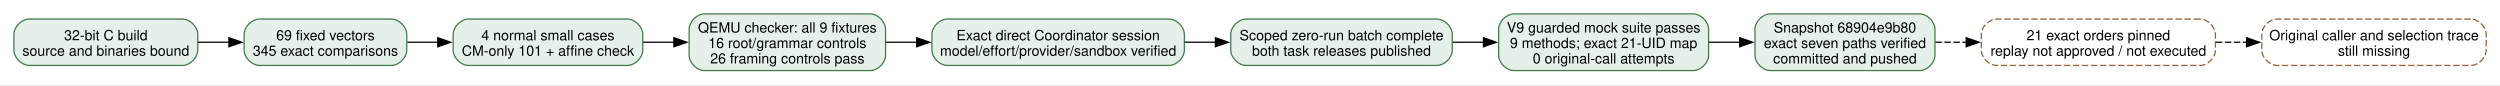
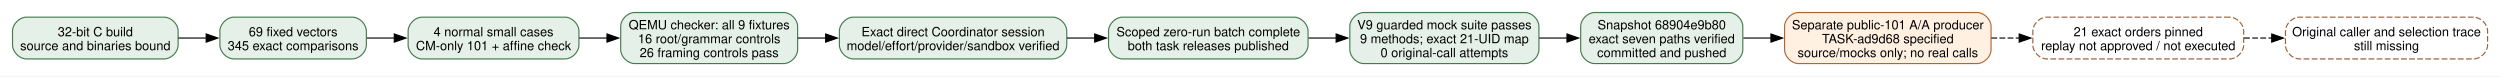
- <svg xmlns="http://www.w3.org/2000/svg" width="1941pt" height="66pt" viewBox="0.00 0.00 1941.00 66.00">
+ <svg xmlns="http://www.w3.org/2000/svg" width="2155pt" height="66pt" viewBox="0.00 0.00 2155.00 66.00">
  <g id="graph0" class="graph" transform="scale(1 1) rotate(0) translate(10.8 54.8)">
-     <polygon fill="white" stroke="none" points="-10.8,10.8 -10.8,-54.8 1930.3,-54.8 1930.3,10.8 -10.8,10.8" />
+     <polygon fill="white" stroke="none" points="-10.8,10.8 -10.8,-54.8 2144.3,-54.8 2144.3,10.8 -10.8,10.8" />
    <g id="node1" class="node">
      <path fill="#e5f1e8" stroke="#457a4e" d="M130.75,-40C130.75,-40 12,-40 12,-40 6,-40 0,-34 0,-28 0,-28 0,-16 0,-16 0,-10 6,-4 12,-4 12,-4 130.75,-4 130.75,-4 136.75,-4 142.75,-10 142.75,-16 142.75,-16 142.75,-28 142.75,-28 142.75,-34 136.75,-40 130.75,-40" />
      <text xml:space="preserve" text-anchor="middle" x="71.38" y="-23.55" font-family="Helvetica,sans-Serif" font-size="11.00">32-bit C build</text>
      <text xml:space="preserve" text-anchor="middle" x="71.38" y="-11.55" font-family="Helvetica,sans-Serif" font-size="11.00">source and binaries bound</text>
    </g>
    <g id="node2" class="node">
      <path fill="#e5f1e8" stroke="#457a4e" d="M293,-40C293,-40 190.75,-40 190.75,-40 184.75,-40 178.75,-34 178.75,-28 178.75,-28 178.75,-16 178.75,-16 178.75,-10 184.75,-4 190.75,-4 190.75,-4 293,-4 293,-4 299,-4 305,-10 305,-16 305,-16 305,-28 305,-28 305,-34 299,-40 293,-40" />
      <text xml:space="preserve" text-anchor="middle" x="241.88" y="-23.55" font-family="Helvetica,sans-Serif" font-size="11.00">69 fixed vectors</text>
      <text xml:space="preserve" text-anchor="middle" x="241.88" y="-11.55" font-family="Helvetica,sans-Serif" font-size="11.00">345 exact comparisons</text>
    </g>
    <g id="edge1" class="edge">
      <path fill="none" stroke="black" d="M142.86,-22C150.89,-22 159.09,-22 167.16,-22" />
      <polygon fill="black" stroke="black" points="166.94,-25.5 176.94,-22 166.94,-18.5 166.94,-25.5" />
    </g>
    <g id="node3" class="node">
      <path fill="#e5f1e8" stroke="#457a4e" d="M476.25,-40C476.25,-40 353,-40 353,-40 347,-40 341,-34 341,-28 341,-28 341,-16 341,-16 341,-10 347,-4 353,-4 353,-4 476.25,-4 476.25,-4 482.25,-4 488.25,-10 488.25,-16 488.25,-16 488.25,-28 488.25,-28 488.25,-34 482.25,-40 476.25,-40" />
      <text xml:space="preserve" text-anchor="middle" x="414.62" y="-23.55" font-family="Helvetica,sans-Serif" font-size="11.00">4 normal small cases</text>
      <text xml:space="preserve" text-anchor="middle" x="414.62" y="-11.55" font-family="Helvetica,sans-Serif" font-size="11.00">CM-only 101 + affine check</text>
    </g>
    <g id="edge2" class="edge">
      <path fill="none" stroke="black" d="M305.49,-22C313.25,-22 321.28,-22 329.31,-22" />
      <polygon fill="black" stroke="black" points="329.09,-25.5 339.09,-22 329.09,-18.5 329.09,-25.5" />
    </g>
    <g id="node4" class="node">
      <path fill="#e5f1e8" stroke="#457a4e" d="M664.75,-44C664.75,-44 536.25,-44 536.25,-44 530.25,-44 524.25,-38 524.25,-32 524.25,-32 524.25,-12 524.25,-12 524.25,-6 530.25,0 536.25,0 536.25,0 664.75,0 664.75,0 670.75,0 676.75,-6 676.75,-12 676.75,-12 676.75,-32 676.75,-32 676.75,-38 670.75,-44 664.75,-44" />
      <text xml:space="preserve" text-anchor="middle" x="600.5" y="-29.55" font-family="Helvetica,sans-Serif" font-size="11.00">QEMU checker: all 9 fixtures</text>
      <text xml:space="preserve" text-anchor="middle" x="600.5" y="-17.55" font-family="Helvetica,sans-Serif" font-size="11.00">16 root/grammar controls</text>
      <text xml:space="preserve" text-anchor="middle" x="600.5" y="-5.55" font-family="Helvetica,sans-Serif" font-size="11.00">26 framing controls pass</text>
    </g>
    <g id="edge3" class="edge">
      <path fill="none" stroke="black" d="M488.56,-22C496.47,-22 504.57,-22 512.62,-22" />
      <polygon fill="black" stroke="black" points="512.42,-25.5 522.42,-22 512.42,-18.5 512.42,-25.5" />
    </g>
    <g id="node5" class="node">
      <path fill="#e5f1e8" stroke="#457a4e" d="M896.75,-40C896.75,-40 724.75,-40 724.75,-40 718.75,-40 712.75,-34 712.75,-28 712.75,-28 712.75,-16 712.75,-16 712.75,-10 718.75,-4 724.75,-4 724.75,-4 896.75,-4 896.75,-4 902.75,-4 908.75,-10 908.75,-16 908.75,-16 908.75,-28 908.75,-28 908.75,-34 902.75,-40 896.75,-40" />
      <text xml:space="preserve" text-anchor="middle" x="810.75" y="-23.55" font-family="Helvetica,sans-Serif" font-size="11.00">Exact direct Coordinator session</text>
      <text xml:space="preserve" text-anchor="middle" x="810.75" y="-11.55" font-family="Helvetica,sans-Serif" font-size="11.00">model/effort/provider/sandbox verified</text>
    </g>
    <g id="edge4" class="edge">
      <path fill="none" stroke="black" d="M676.98,-22C684.81,-22 692.88,-22 700.98,-22" />
      <polygon fill="black" stroke="black" points="700.93,-25.5 710.93,-22 700.93,-18.5 700.93,-25.5" />
    </g>
    <g id="node6" class="node">
      <path fill="#e5f1e8" stroke="#457a4e" d="M1104.75,-40C1104.75,-40 956.75,-40 956.75,-40 950.75,-40 944.75,-34 944.75,-28 944.75,-28 944.75,-16 944.75,-16 944.75,-10 950.75,-4 956.75,-4 956.75,-4 1104.75,-4 1104.75,-4 1110.75,-4 1116.75,-10 1116.75,-16 1116.75,-16 1116.75,-28 1116.75,-28 1116.75,-34 1110.75,-40 1104.75,-40" />
      <text xml:space="preserve" text-anchor="middle" x="1030.75" y="-23.55" font-family="Helvetica,sans-Serif" font-size="11.00">Scoped zero-run batch complete</text>
      <text xml:space="preserve" text-anchor="middle" x="1030.75" y="-11.55" font-family="Helvetica,sans-Serif" font-size="11.00">both task releases published</text>
    </g>
    <g id="edge5" class="edge">
      <path fill="none" stroke="black" d="M908.96,-22C916.98,-22 925.09,-22 933.12,-22" />
      <polygon fill="black" stroke="black" points="932.86,-25.5 942.86,-22 932.86,-18.5 932.86,-25.5" />
    </g>
    <g id="node7" class="node">
      <path fill="#e5f1e8" stroke="#457a4e" d="M1303.75,-44C1303.75,-44 1164.75,-44 1164.75,-44 1158.75,-44 1152.75,-38 1152.75,-32 1152.75,-32 1152.75,-12 1152.75,-12 1152.75,-6 1158.75,0 1164.75,0 1164.75,0 1303.75,0 1303.75,0 1309.75,0 1315.75,-6 1315.75,-12 1315.75,-12 1315.75,-32 1315.75,-32 1315.75,-38 1309.75,-44 1303.75,-44" />
      <text xml:space="preserve" text-anchor="middle" x="1234.25" y="-29.55" font-family="Helvetica,sans-Serif" font-size="11.00">V9 guarded mock suite passes</text>
      <text xml:space="preserve" text-anchor="middle" x="1234.25" y="-17.55" font-family="Helvetica,sans-Serif" font-size="11.00">9 methods; exact 21-UID map</text>
      <text xml:space="preserve" text-anchor="middle" x="1234.25" y="-5.55" font-family="Helvetica,sans-Serif" font-size="11.00">0 original-call attempts</text>
    </g>
    <g id="edge6" class="edge">
      <path fill="none" stroke="black" d="M1117.2,-22C1125.15,-22 1133.23,-22 1141.23,-22" />
      <polygon fill="black" stroke="black" points="1140.96,-25.5 1150.96,-22 1140.96,-18.5 1140.96,-25.5" />
    </g>
    <g id="node8" class="node">
      <path fill="#e5f1e8" stroke="#457a4e" d="M1479.5,-44C1479.5,-44 1363.75,-44 1363.75,-44 1357.75,-44 1351.75,-38 1351.75,-32 1351.75,-32 1351.75,-12 1351.75,-12 1351.75,-6 1357.75,0 1363.75,0 1363.75,0 1479.5,0 1479.5,0 1485.5,0 1491.5,-6 1491.5,-12 1491.5,-12 1491.5,-32 1491.5,-32 1491.5,-38 1485.5,-44 1479.5,-44" />
      <text xml:space="preserve" text-anchor="middle" x="1421.62" y="-29.55" font-family="Helvetica,sans-Serif" font-size="11.00">Snapshot 68904e9b80</text>
      <text xml:space="preserve" text-anchor="middle" x="1421.62" y="-17.55" font-family="Helvetica,sans-Serif" font-size="11.00">exact seven paths verified</text>
      <text xml:space="preserve" text-anchor="middle" x="1421.62" y="-5.55" font-family="Helvetica,sans-Serif" font-size="11.00">committed and pushed</text>
    </g>
    <g id="edge7" class="edge">
      <path fill="none" stroke="black" d="M1316.02,-22C1323.95,-22 1332,-22 1339.93,-22" />
      <polygon fill="black" stroke="black" points="1339.93,-25.5 1349.93,-22 1339.93,-18.5 1339.93,-25.5" />
    </g>
    <g id="node9" class="node">
-       <path fill="none" stroke="#99613c" stroke-dasharray="5,2" d="M1697.25,-40C1697.25,-40 1539.5,-40 1539.5,-40 1533.5,-40 1527.5,-34 1527.5,-28 1527.5,-28 1527.5,-16 1527.5,-16 1527.5,-10 1533.5,-4 1539.5,-4 1539.5,-4 1697.25,-4 1697.25,-4 1703.25,-4 1709.25,-10 1709.25,-16 1709.25,-16 1709.25,-28 1709.25,-28 1709.25,-34 1703.25,-40 1697.25,-40" />
-       <text xml:space="preserve" text-anchor="middle" x="1618.38" y="-23.55" font-family="Helvetica,sans-Serif" font-size="11.00">21 exact orders pinned</text>
-       <text xml:space="preserve" text-anchor="middle" x="1618.38" y="-11.55" font-family="Helvetica,sans-Serif" font-size="11.00">replay not approved / not executed</text>
+       <path fill="#fff0e1" stroke="#ac683b" d="M1693.5,-44C1693.5,-44 1539.5,-44 1539.5,-44 1533.5,-44 1527.5,-38 1527.5,-32 1527.5,-32 1527.5,-12 1527.5,-12 1527.5,-6 1533.5,0 1539.5,0 1539.5,0 1693.5,0 1693.5,0 1699.5,0 1705.5,-6 1705.5,-12 1705.5,-12 1705.5,-32 1705.5,-32 1705.5,-38 1699.5,-44 1693.5,-44" />
+       <text xml:space="preserve" text-anchor="middle" x="1616.5" y="-29.55" font-family="Helvetica,sans-Serif" font-size="11.00">Separate public-101 A/A producer</text>
+       <text xml:space="preserve" text-anchor="middle" x="1616.5" y="-17.55" font-family="Helvetica,sans-Serif" font-size="11.00">TASK-ad9d68 specified</text>
+       <text xml:space="preserve" text-anchor="middle" x="1616.5" y="-5.55" font-family="Helvetica,sans-Serif" font-size="11.00">source/mocks only; no real calls</text>
    </g>
    <g id="edge8" class="edge">
-       <path fill="none" stroke="black" stroke-dasharray="5,2" d="M1491.83,-22C1499.64,-22 1507.7,-22 1515.81,-22" />
+       <path fill="none" stroke="black" d="M1491.98,-22C1499.77,-22 1507.8,-22 1515.87,-22" />
      <polygon fill="black" stroke="black" points="1515.76,-25.5 1525.76,-22 1515.76,-18.5 1515.76,-25.5" />
    </g>
    <g id="node10" class="node">
-       <path fill="none" stroke="#99613c" stroke-dasharray="5,2" d="M1907.5,-40C1907.5,-40 1757.25,-40 1757.25,-40 1751.25,-40 1745.25,-34 1745.25,-28 1745.25,-28 1745.25,-16 1745.25,-16 1745.25,-10 1751.25,-4 1757.25,-4 1757.25,-4 1907.5,-4 1907.5,-4 1913.5,-4 1919.5,-10 1919.5,-16 1919.5,-16 1919.5,-28 1919.5,-28 1919.5,-34 1913.5,-40 1907.5,-40" />
-       <text xml:space="preserve" text-anchor="middle" x="1832.38" y="-23.55" font-family="Helvetica,sans-Serif" font-size="11.00">Original caller and selection trace</text>
-       <text xml:space="preserve" text-anchor="middle" x="1832.38" y="-11.55" font-family="Helvetica,sans-Serif" font-size="11.00">still missing</text>
+       <path fill="none" stroke="#99613c" stroke-dasharray="5,2" d="M1911.25,-40C1911.25,-40 1753.5,-40 1753.5,-40 1747.5,-40 1741.5,-34 1741.5,-28 1741.5,-28 1741.5,-16 1741.5,-16 1741.5,-10 1747.5,-4 1753.5,-4 1753.5,-4 1911.25,-4 1911.25,-4 1917.25,-4 1923.25,-10 1923.25,-16 1923.25,-16 1923.25,-28 1923.25,-28 1923.25,-34 1917.25,-40 1911.25,-40" />
+       <text xml:space="preserve" text-anchor="middle" x="1832.38" y="-23.55" font-family="Helvetica,sans-Serif" font-size="11.00">21 exact orders pinned</text>
+       <text xml:space="preserve" text-anchor="middle" x="1832.38" y="-11.55" font-family="Helvetica,sans-Serif" font-size="11.00">replay not approved / not executed</text>
    </g>
    <g id="edge9" class="edge">
-       <path fill="none" stroke="black" stroke-dasharray="5,2" d="M1709.59,-22C1717.56,-22 1725.64,-22 1733.67,-22" />
-       <polygon fill="black" stroke="black" points="1733.44,-25.5 1743.44,-22 1733.44,-18.5 1733.44,-25.5" />
+       <path fill="none" stroke="black" stroke-dasharray="5,2" d="M1705.73,-22C1713.7,-22 1721.82,-22 1729.9,-22" />
+       <polygon fill="black" stroke="black" points="1729.76,-25.5 1739.76,-22 1729.76,-18.5 1729.76,-25.5" />
+     </g>
+     <g id="node11" class="node">
+       <path fill="none" stroke="#99613c" stroke-dasharray="5,2" d="M2121.5,-40C2121.5,-40 1971.25,-40 1971.25,-40 1965.25,-40 1959.25,-34 1959.25,-28 1959.25,-28 1959.25,-16 1959.25,-16 1959.25,-10 1965.25,-4 1971.25,-4 1971.25,-4 2121.5,-4 2121.5,-4 2127.5,-4 2133.5,-10 2133.5,-16 2133.5,-16 2133.5,-28 2133.5,-28 2133.5,-34 2127.5,-40 2121.5,-40" />
+       <text xml:space="preserve" text-anchor="middle" x="2046.38" y="-23.55" font-family="Helvetica,sans-Serif" font-size="11.00">Original caller and selection trace</text>
+       <text xml:space="preserve" text-anchor="middle" x="2046.38" y="-11.55" font-family="Helvetica,sans-Serif" font-size="11.00">still missing</text>
+     </g>
+     <g id="edge10" class="edge">
+       <path fill="none" stroke="black" stroke-dasharray="5,2" d="M1923.59,-22C1931.56,-22 1939.64,-22 1947.67,-22" />
+       <polygon fill="black" stroke="black" points="1947.44,-25.5 1957.44,-22 1947.44,-18.5 1947.44,-25.5" />
    </g>
  </g>
</svg>
